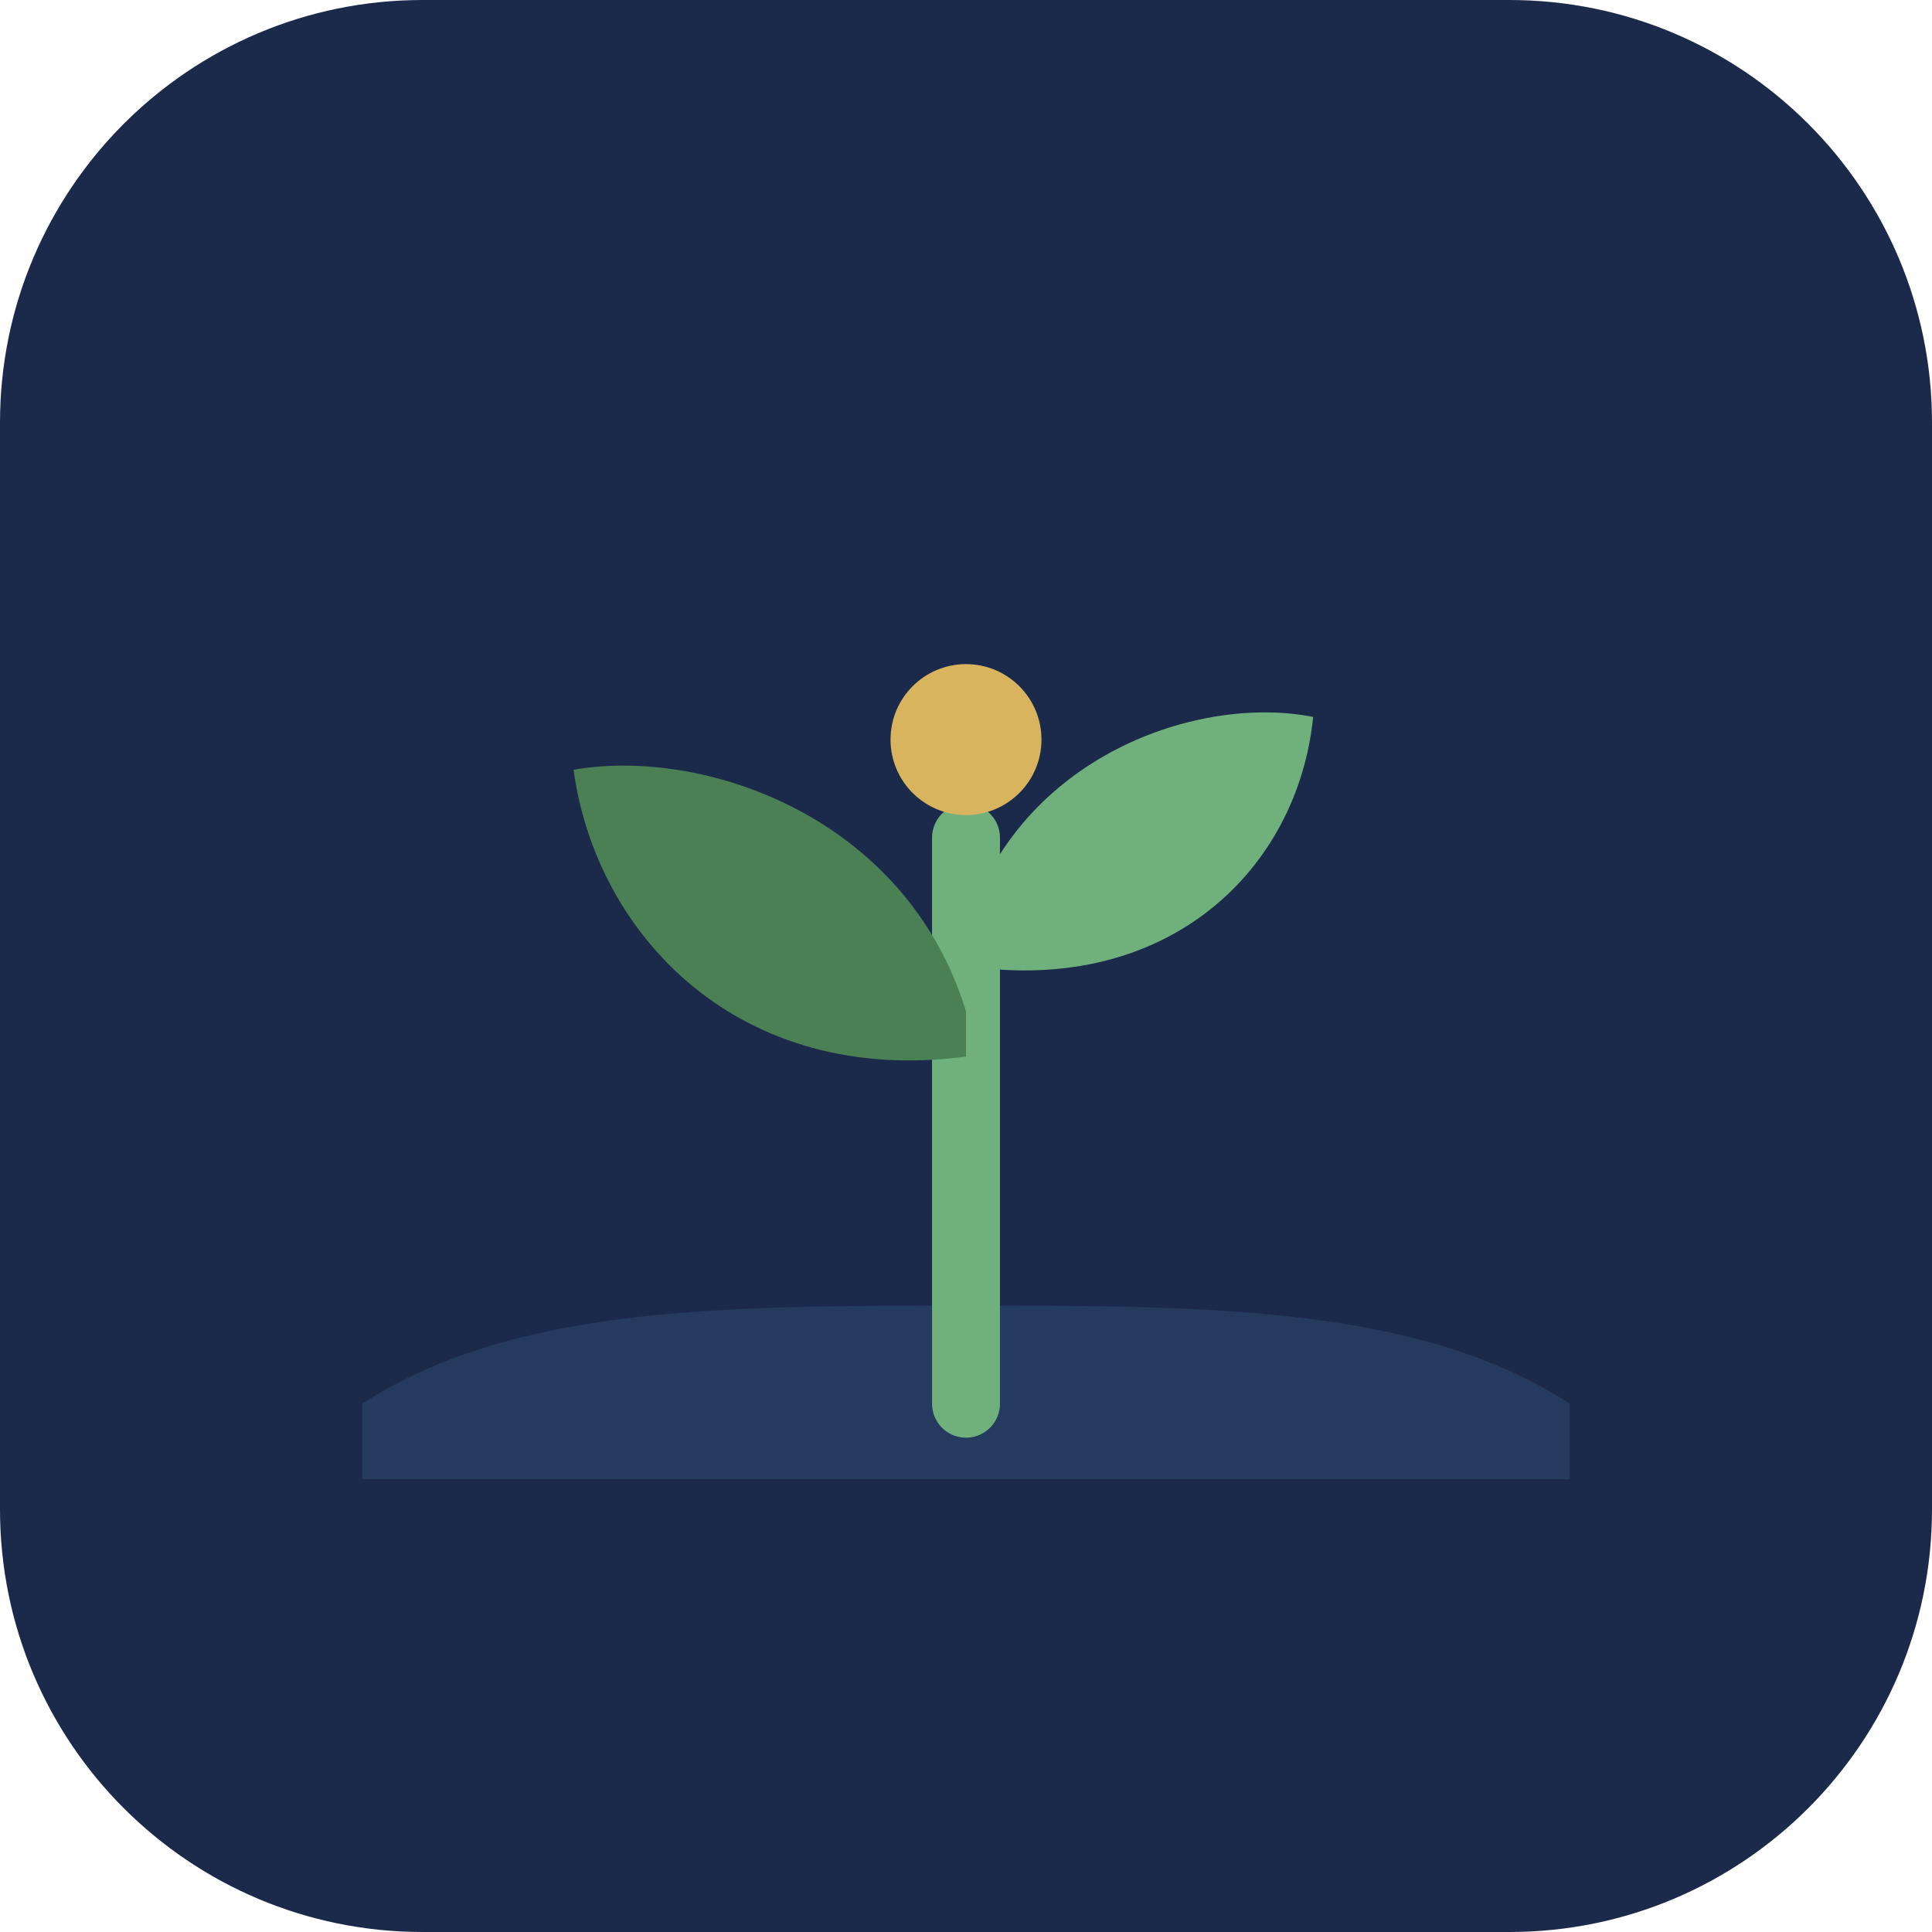
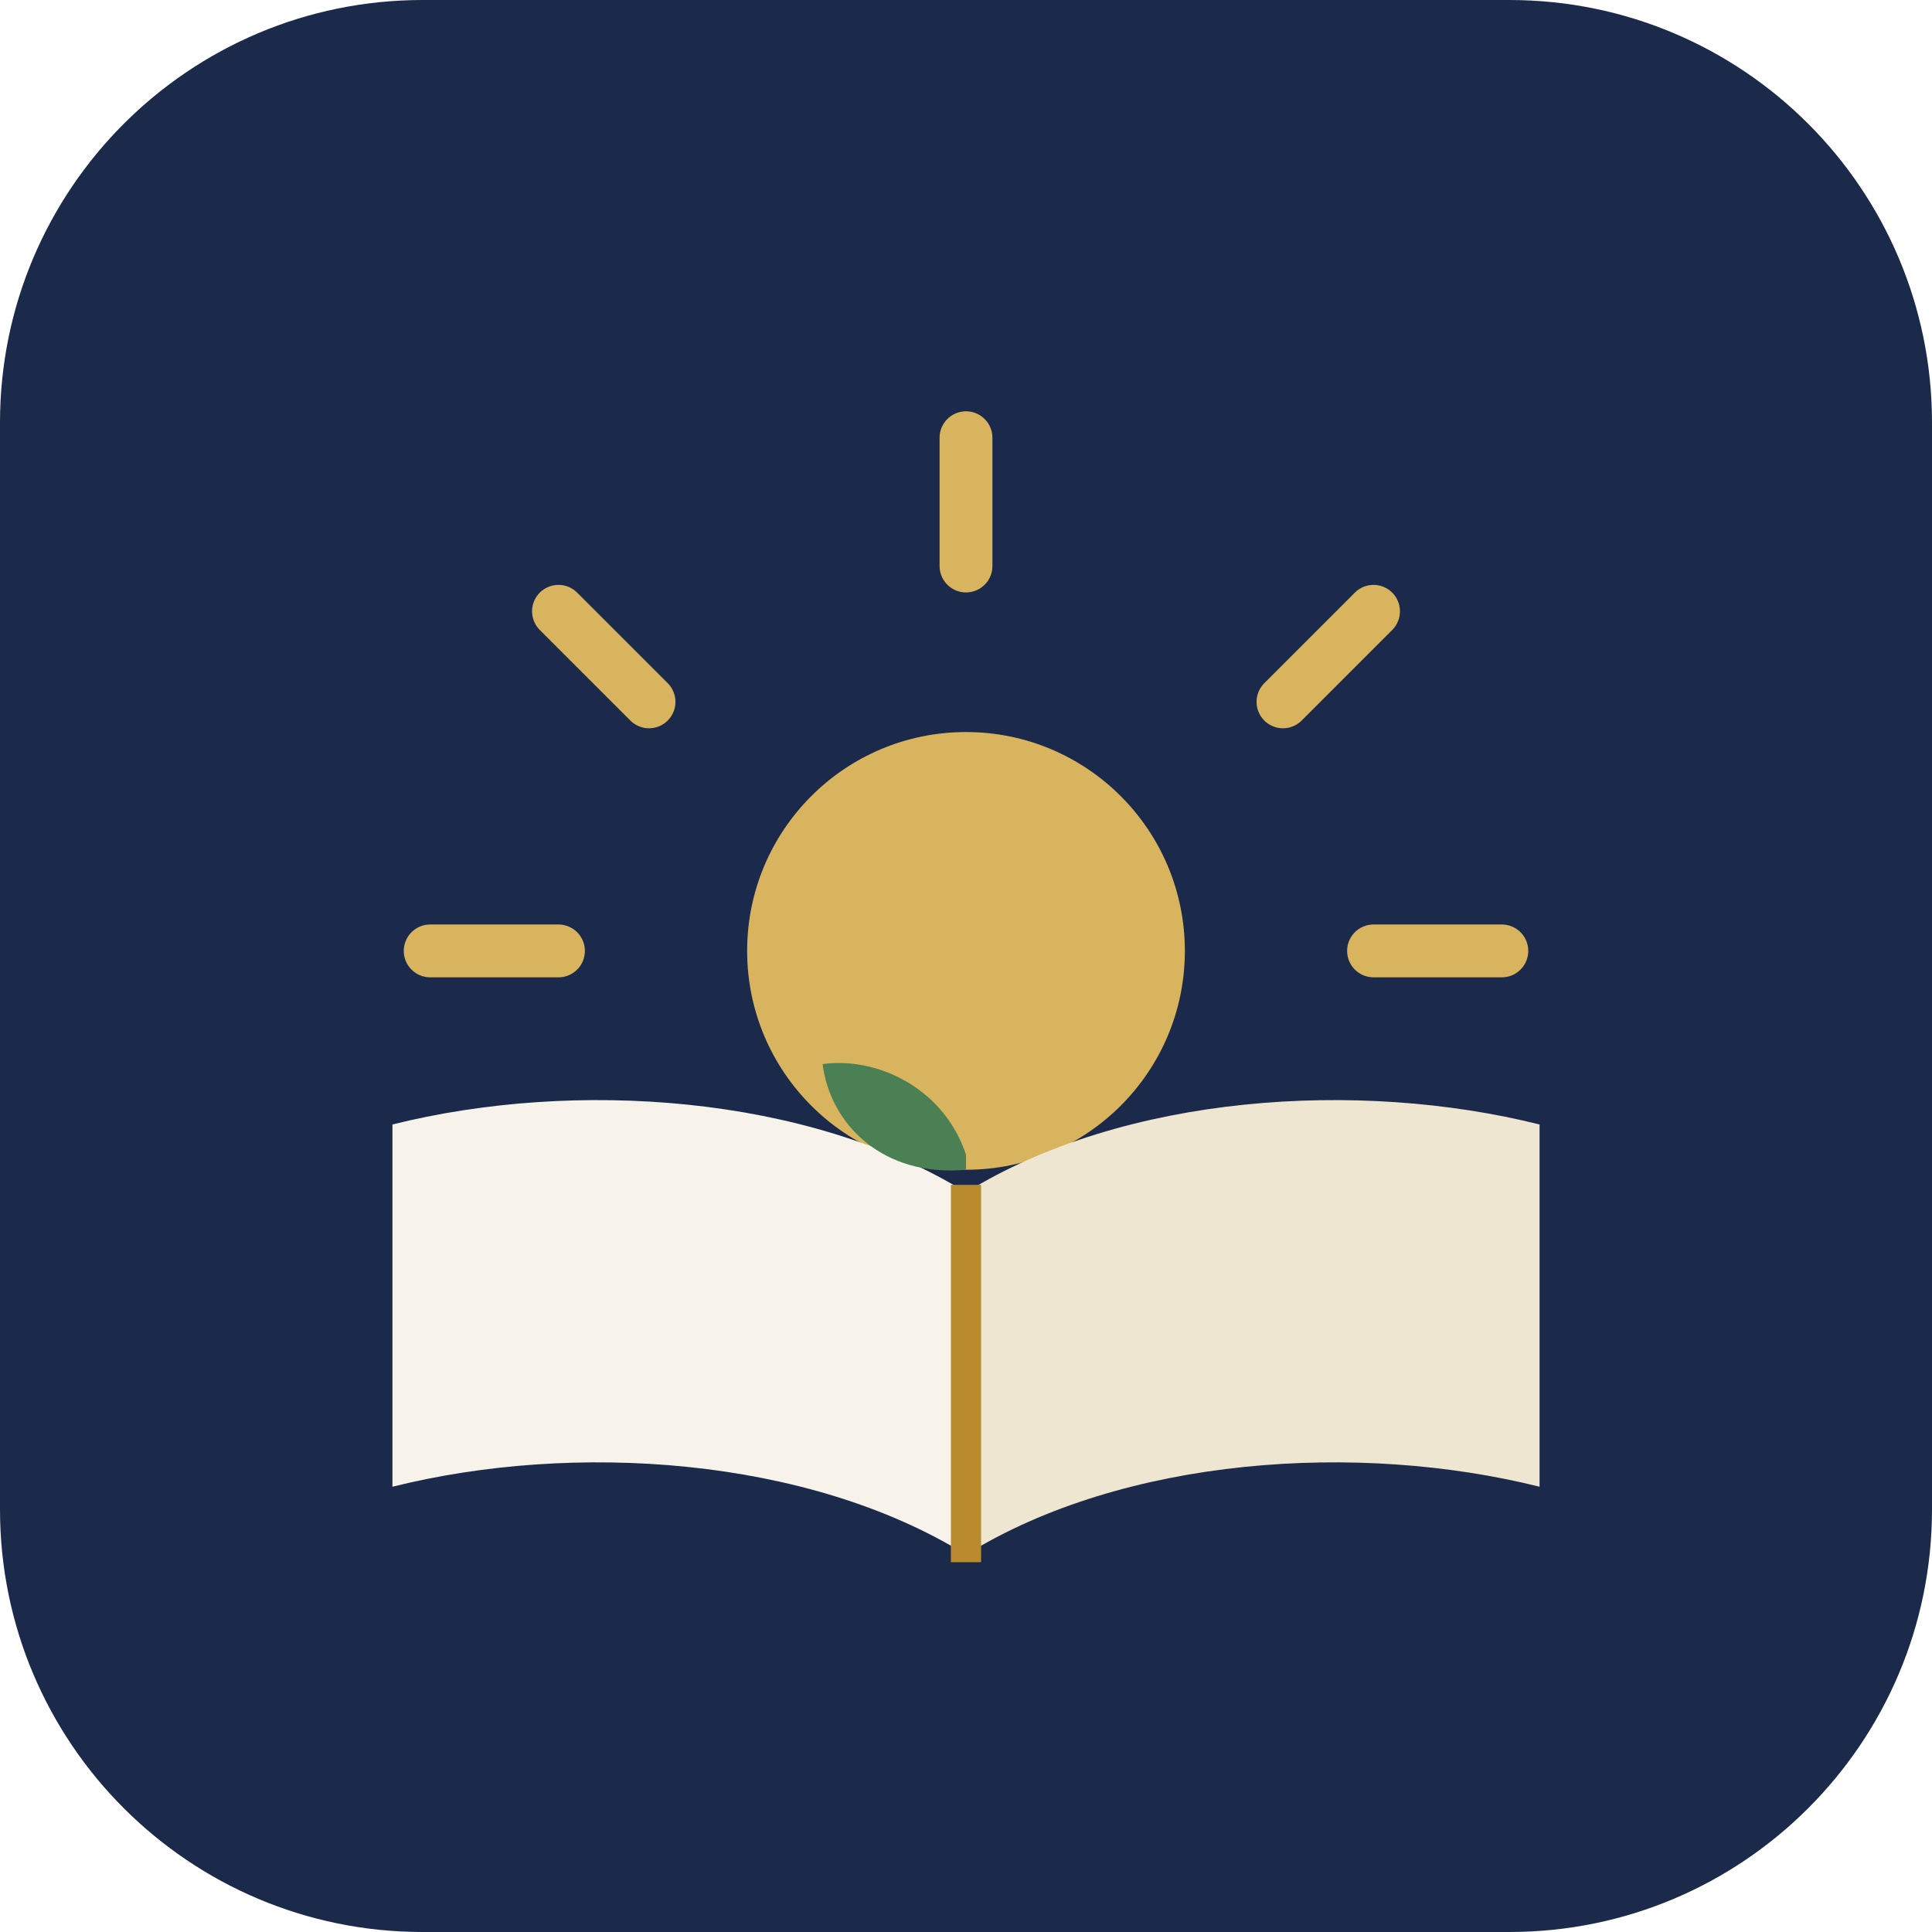
- <svg xmlns="http://www.w3.org/2000/svg" viewBox="0 0 512 512" role="img" aria-label="Graine de Parole">
+ <svg xmlns="http://www.w3.org/2000/svg" viewBox="0 0 512 512" role="img" aria-label="Bible Horizon">
  <rect width="512" height="512" rx="112" fill="#1b2a4a" />
-   <path d="M96 372c40-26 96-26 160-26s120 0 160 26v20H96z" fill="#243a5e" />
-   <path d="M256 372c0-70 0-120 0-150" stroke="#6fb07c" stroke-width="18" stroke-linecap="round" fill="none" />
-   <path d="M256 268c-16-52-70-70-104-64 6 44 44 84 104 76z" fill="#4b8055" />
-   <path d="M256 246c14-46 62-62 92-56-4 40-38 74-92 66z" fill="#6fb07c" />
-   <circle cx="256" cy="196" r="20" fill="#d9b45f" />
+   <circle cx="256" cy="252" r="58" fill="#d9b45f" />
+   <g stroke="#d9b45f" stroke-width="14" stroke-linecap="round">
+     <path d="M256 150v-34" />
+     <path d="M172 186l-24-24" />
+     <path d="M340 186l24-24" />
+     <path d="M148 252h-34" />
+     <path d="M364 252h34" />
+   </g>
+   <path d="M96 300h320" stroke="#243a5e" stroke-width="0" />
+   <path d="M256 316c-42-26-104-30-152-18v96c48-12 110-8 152 18z" fill="#f7f3ea" />
+   <path d="M256 316c42-26 104-30 152-18v96c-48-12-110-8-152 18z" fill="#efe6d2" />
+   <path d="M252 314h8v100h-8z" fill="#b98a2e" />
+   <path d="M256 306c-6-18-24-26-38-24 2 16 16 30 38 28z" fill="#4b8055" />
</svg>
